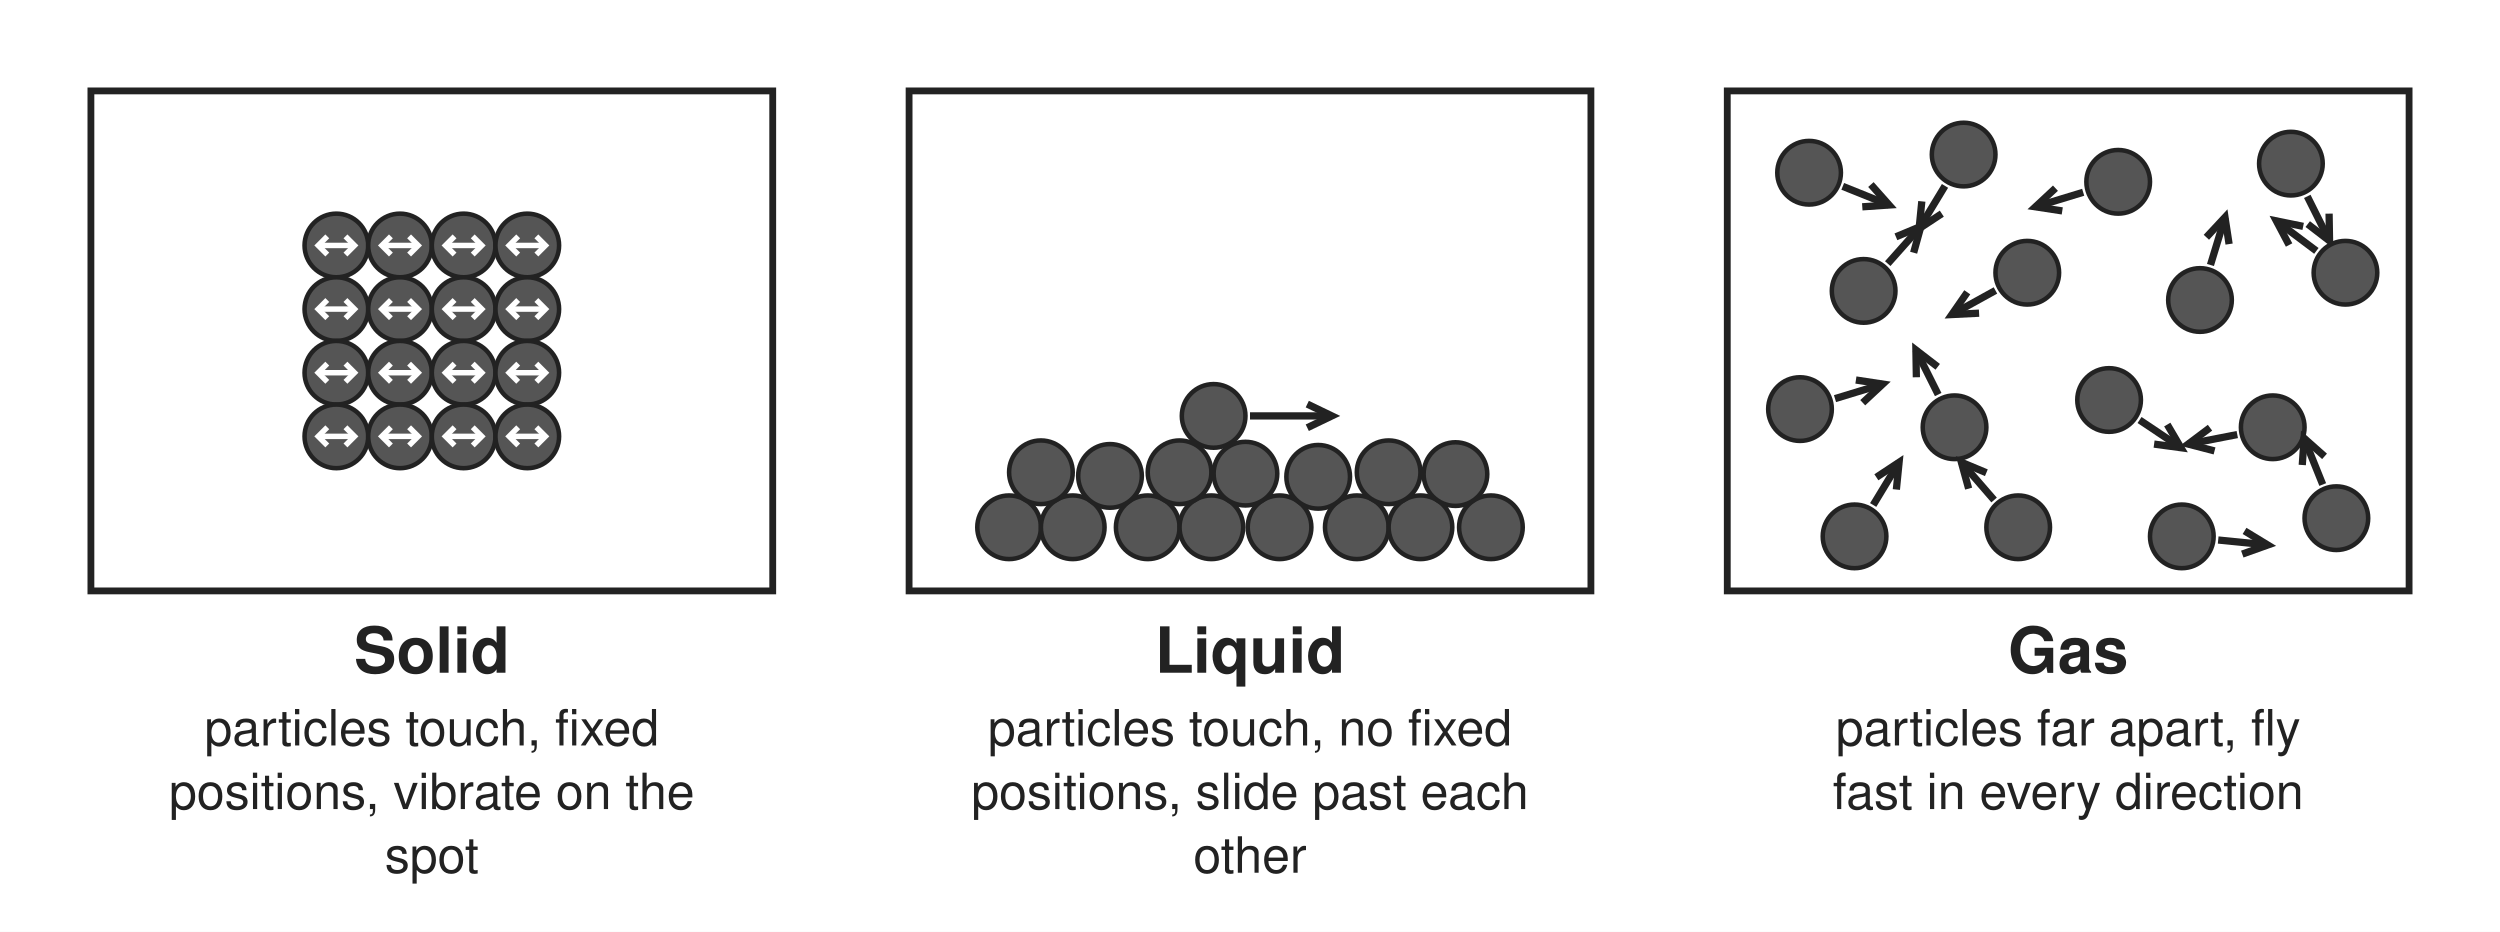
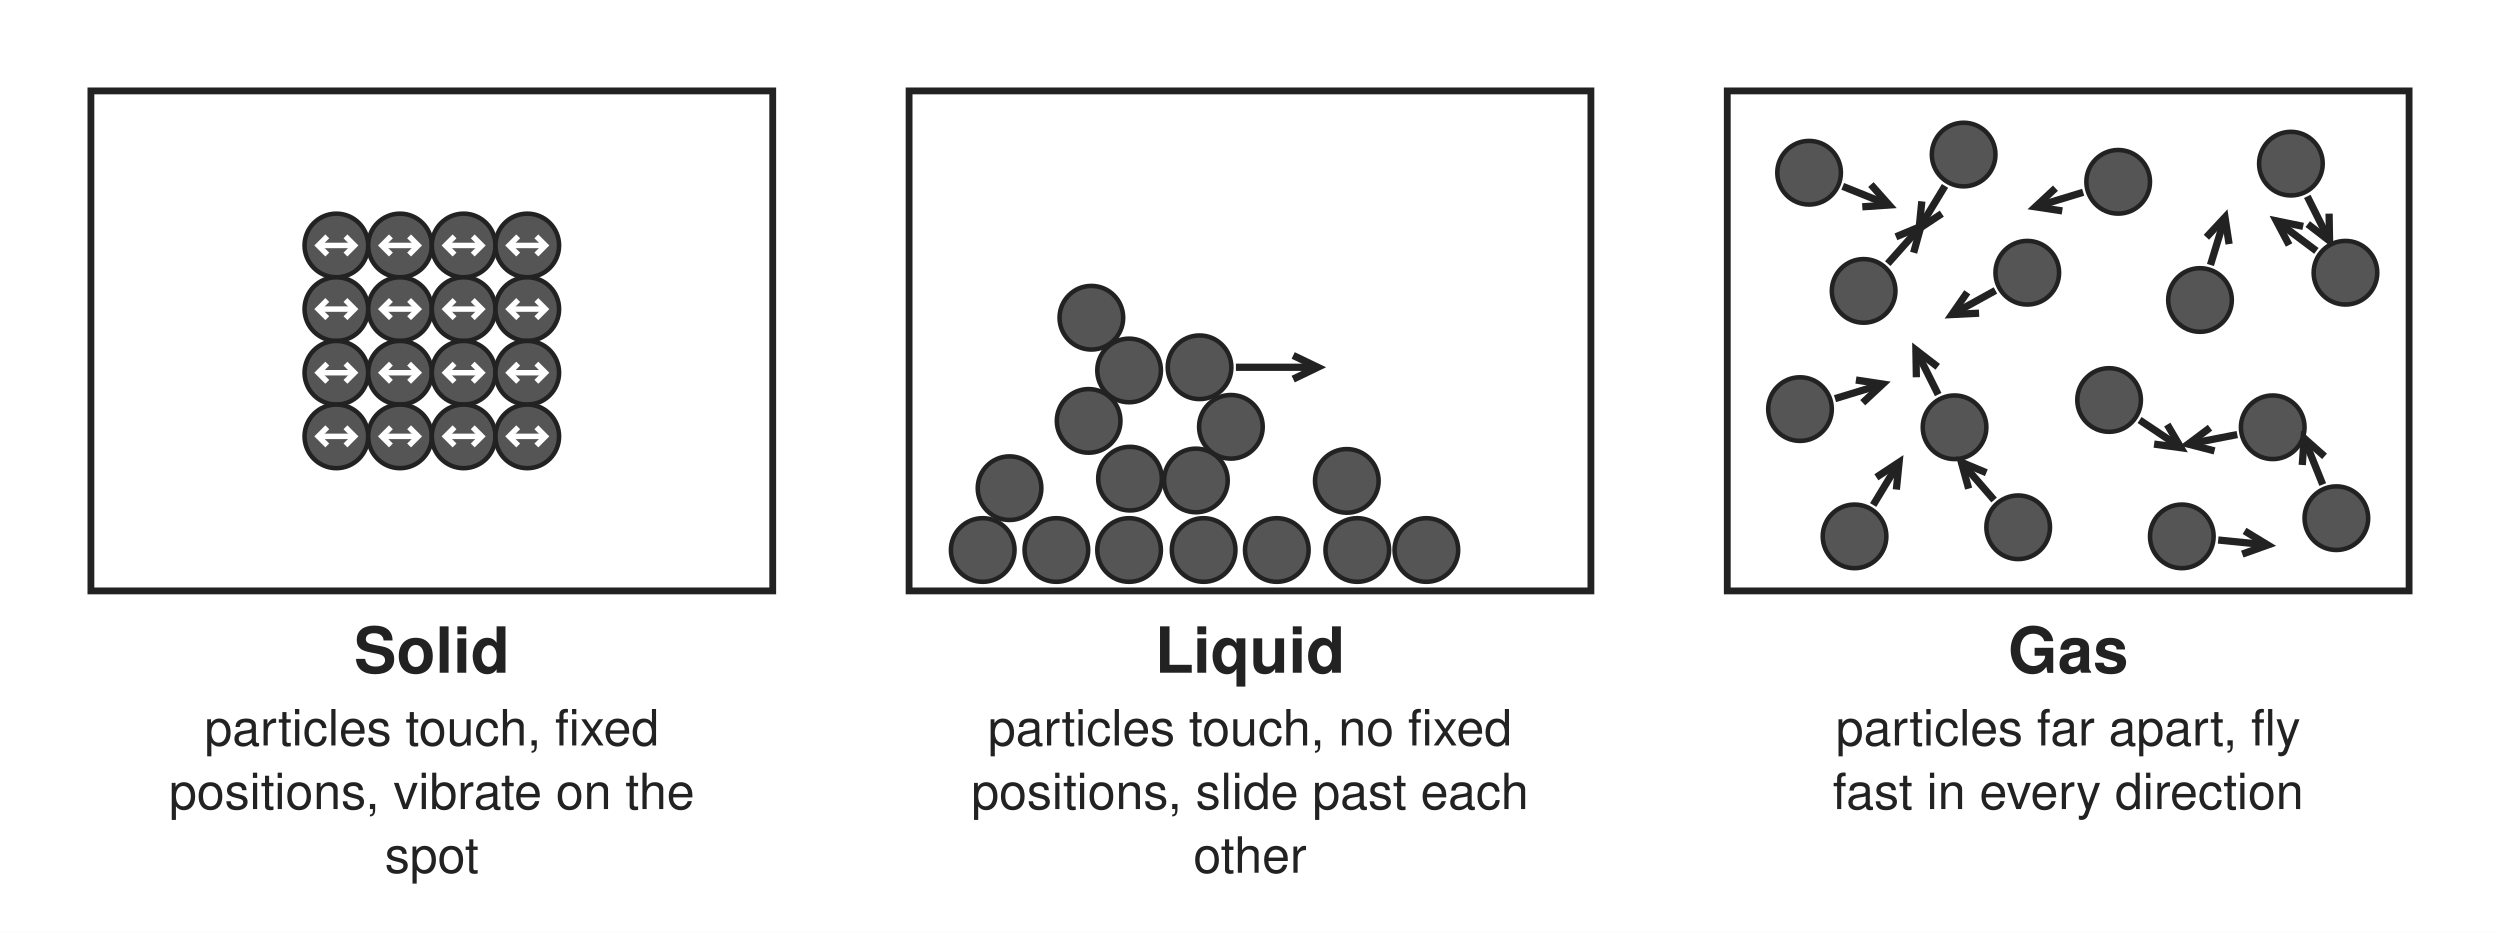
<svg xmlns="http://www.w3.org/2000/svg" viewBox="0 0 550 205" width="100%" role="img" aria-label="Three particle boxes: solid, liquid and gas, drawn with the same particles" font-family="Helvetica,Arial,sans-serif" font-size="13" fill="#222">
  <rect width="550" height="205" fill="#ffffff" />
  <rect x="20" y="20" width="150" height="110" fill="#ffffff" stroke="#222" stroke-width="1.5" />
  <text x="95.0" y="148" text-anchor="middle" font-size="14" font-weight="bold" fill="#222">Solid</text>
  <text x="95.0" y="164" text-anchor="middle" font-size="11" font-weight="normal" fill="#222">particles touch, fixed</text>
  <text x="95.0" y="178" text-anchor="middle" font-size="11" font-weight="normal" fill="#222">positions, vibrate on the</text>
  <text x="95.0" y="192" text-anchor="middle" font-size="11" font-weight="normal" fill="#222">spot</text>
  <circle cx="74.0" cy="54.0" r="7" fill="#555" stroke="#222" stroke-width="1" />
  <line x1="70.0" y1="54.0" x2="78.0" y2="54.0" stroke="#ffffff" stroke-width="1.2" />
  <polyline points="72.0,52.0 70.0,54.0 72.0,56.0" fill="none" stroke="#ffffff" stroke-width="1.2" />
  <polyline points="76.0,52.0 78.0,54.0 76.0,56.0" fill="none" stroke="#ffffff" stroke-width="1.2" />
  <circle cx="74.0" cy="68.0" r="7" fill="#555" stroke="#222" stroke-width="1" />
  <line x1="70.0" y1="68.0" x2="78.0" y2="68.0" stroke="#ffffff" stroke-width="1.2" />
  <polyline points="72.0,66.0 70.0,68.0 72.0,70.0" fill="none" stroke="#ffffff" stroke-width="1.2" />
  <polyline points="76.0,66.0 78.0,68.0 76.0,70.0" fill="none" stroke="#ffffff" stroke-width="1.2" />
  <circle cx="74.0" cy="82.0" r="7" fill="#555" stroke="#222" stroke-width="1" />
  <line x1="70.0" y1="82.0" x2="78.0" y2="82.0" stroke="#ffffff" stroke-width="1.2" />
  <polyline points="72.0,80.0 70.0,82.0 72.0,84.0" fill="none" stroke="#ffffff" stroke-width="1.2" />
  <polyline points="76.0,80.0 78.0,82.0 76.0,84.0" fill="none" stroke="#ffffff" stroke-width="1.2" />
  <circle cx="74.0" cy="96.0" r="7" fill="#555" stroke="#222" stroke-width="1" />
  <line x1="70.0" y1="96.0" x2="78.0" y2="96.0" stroke="#ffffff" stroke-width="1.2" />
  <polyline points="72.0,94.0 70.0,96.0 72.0,98.0" fill="none" stroke="#ffffff" stroke-width="1.2" />
  <polyline points="76.0,94.0 78.0,96.0 76.0,98.0" fill="none" stroke="#ffffff" stroke-width="1.2" />
  <circle cx="88.0" cy="54.0" r="7" fill="#555" stroke="#222" stroke-width="1" />
  <line x1="84.0" y1="54.0" x2="92.0" y2="54.0" stroke="#ffffff" stroke-width="1.2" />
  <polyline points="86.0,52.0 84.0,54.0 86.0,56.0" fill="none" stroke="#ffffff" stroke-width="1.2" />
  <polyline points="90.0,52.0 92.0,54.0 90.0,56.0" fill="none" stroke="#ffffff" stroke-width="1.2" />
  <circle cx="88.0" cy="68.0" r="7" fill="#555" stroke="#222" stroke-width="1" />
  <line x1="84.0" y1="68.0" x2="92.0" y2="68.0" stroke="#ffffff" stroke-width="1.2" />
  <polyline points="86.0,66.0 84.0,68.0 86.0,70.0" fill="none" stroke="#ffffff" stroke-width="1.2" />
  <polyline points="90.0,66.0 92.0,68.0 90.0,70.0" fill="none" stroke="#ffffff" stroke-width="1.2" />
  <circle cx="88.0" cy="82.0" r="7" fill="#555" stroke="#222" stroke-width="1" />
  <line x1="84.0" y1="82.0" x2="92.0" y2="82.0" stroke="#ffffff" stroke-width="1.2" />
  <polyline points="86.0,80.0 84.0,82.0 86.0,84.0" fill="none" stroke="#ffffff" stroke-width="1.2" />
  <polyline points="90.0,80.0 92.0,82.0 90.0,84.0" fill="none" stroke="#ffffff" stroke-width="1.2" />
  <circle cx="88.0" cy="96.0" r="7" fill="#555" stroke="#222" stroke-width="1" />
  <line x1="84.0" y1="96.0" x2="92.0" y2="96.0" stroke="#ffffff" stroke-width="1.2" />
  <polyline points="86.0,94.0 84.0,96.0 86.0,98.0" fill="none" stroke="#ffffff" stroke-width="1.2" />
  <polyline points="90.0,94.0 92.0,96.0 90.0,98.0" fill="none" stroke="#ffffff" stroke-width="1.2" />
  <circle cx="102.0" cy="54.0" r="7" fill="#555" stroke="#222" stroke-width="1" />
  <line x1="98.0" y1="54.0" x2="106.0" y2="54.0" stroke="#ffffff" stroke-width="1.2" />
  <polyline points="100.0,52.0 98.0,54.0 100.0,56.0" fill="none" stroke="#ffffff" stroke-width="1.2" />
  <polyline points="104.0,52.0 106.0,54.0 104.0,56.0" fill="none" stroke="#ffffff" stroke-width="1.2" />
  <circle cx="102.0" cy="68.0" r="7" fill="#555" stroke="#222" stroke-width="1" />
  <line x1="98.0" y1="68.0" x2="106.0" y2="68.0" stroke="#ffffff" stroke-width="1.2" />
  <polyline points="100.0,66.0 98.0,68.0 100.0,70.0" fill="none" stroke="#ffffff" stroke-width="1.2" />
  <polyline points="104.0,66.0 106.0,68.0 104.0,70.0" fill="none" stroke="#ffffff" stroke-width="1.2" />
  <circle cx="102.0" cy="82.0" r="7" fill="#555" stroke="#222" stroke-width="1" />
  <line x1="98.0" y1="82.0" x2="106.0" y2="82.0" stroke="#ffffff" stroke-width="1.2" />
  <polyline points="100.0,80.0 98.0,82.0 100.0,84.0" fill="none" stroke="#ffffff" stroke-width="1.2" />
  <polyline points="104.0,80.0 106.0,82.0 104.0,84.0" fill="none" stroke="#ffffff" stroke-width="1.2" />
  <circle cx="102.0" cy="96.0" r="7" fill="#555" stroke="#222" stroke-width="1" />
  <line x1="98.0" y1="96.0" x2="106.0" y2="96.0" stroke="#ffffff" stroke-width="1.2" />
  <polyline points="100.0,94.0 98.0,96.0 100.0,98.0" fill="none" stroke="#ffffff" stroke-width="1.2" />
  <polyline points="104.0,94.0 106.0,96.0 104.0,98.0" fill="none" stroke="#ffffff" stroke-width="1.2" />
  <circle cx="116.0" cy="54.0" r="7" fill="#555" stroke="#222" stroke-width="1" />
  <line x1="112.0" y1="54.0" x2="120.0" y2="54.0" stroke="#ffffff" stroke-width="1.2" />
  <polyline points="114.0,52.0 112.0,54.0 114.0,56.0" fill="none" stroke="#ffffff" stroke-width="1.2" />
  <polyline points="118.0,52.0 120.0,54.0 118.0,56.0" fill="none" stroke="#ffffff" stroke-width="1.2" />
  <circle cx="116.0" cy="68.0" r="7" fill="#555" stroke="#222" stroke-width="1" />
  <line x1="112.0" y1="68.0" x2="120.0" y2="68.0" stroke="#ffffff" stroke-width="1.2" />
  <polyline points="114.0,66.0 112.0,68.0 114.0,70.0" fill="none" stroke="#ffffff" stroke-width="1.2" />
  <polyline points="118.0,66.0 120.0,68.0 118.0,70.0" fill="none" stroke="#ffffff" stroke-width="1.2" />
  <circle cx="116.0" cy="82.0" r="7" fill="#555" stroke="#222" stroke-width="1" />
  <line x1="112.0" y1="82.0" x2="120.0" y2="82.0" stroke="#ffffff" stroke-width="1.2" />
  <polyline points="114.0,80.0 112.0,82.0 114.0,84.0" fill="none" stroke="#ffffff" stroke-width="1.2" />
  <polyline points="118.0,80.0 120.0,82.0 118.0,84.0" fill="none" stroke="#ffffff" stroke-width="1.2" />
  <circle cx="116.0" cy="96.0" r="7" fill="#555" stroke="#222" stroke-width="1" />
  <line x1="112.0" y1="96.0" x2="120.0" y2="96.0" stroke="#ffffff" stroke-width="1.2" />
  <polyline points="114.0,94.0 112.0,96.0 114.0,98.0" fill="none" stroke="#ffffff" stroke-width="1.2" />
  <polyline points="118.0,94.0 120.0,96.0 118.0,98.0" fill="none" stroke="#ffffff" stroke-width="1.2" />
  <rect x="200" y="20" width="150" height="110" fill="#ffffff" stroke="#222" stroke-width="1.5" />
  <text x="275.0" y="148" text-anchor="middle" font-size="14" font-weight="bold" fill="#222">Liquid</text>
  <text x="275.0" y="164" text-anchor="middle" font-size="11" font-weight="normal" fill="#222">particles touch, no fixed</text>
  <text x="275.0" y="178" text-anchor="middle" font-size="11" font-weight="normal" fill="#222">positions, slide past each</text>
  <text x="275.0" y="192" text-anchor="middle" font-size="11" font-weight="normal" fill="#222">other</text>
-   <circle cx="222.0" cy="116.0" r="7" fill="#555" stroke="#222" stroke-width="1" />
-   <circle cx="236.0" cy="116.0" r="7" fill="#555" stroke="#222" stroke-width="1" />
-   <circle cx="252.5" cy="116.0" r="7" fill="#555" stroke="#222" stroke-width="1" />
-   <circle cx="266.5" cy="116.0" r="7" fill="#555" stroke="#222" stroke-width="1" />
-   <circle cx="281.5" cy="116.0" r="7" fill="#555" stroke="#222" stroke-width="1" />
-   <circle cx="298.5" cy="116.0" r="7" fill="#555" stroke="#222" stroke-width="1" />
-   <circle cx="312.5" cy="116.0" r="7" fill="#555" stroke="#222" stroke-width="1" />
-   <circle cx="328.0" cy="116.0" r="7" fill="#555" stroke="#222" stroke-width="1" />
-   <circle cx="229.0" cy="103.9" r="7" fill="#555" stroke="#222" stroke-width="1" />
-   <circle cx="244.2" cy="104.7" r="7" fill="#555" stroke="#222" stroke-width="1" />
-   <circle cx="259.5" cy="103.9" r="7" fill="#555" stroke="#222" stroke-width="1" />
-   <circle cx="274.0" cy="104.2" r="7" fill="#555" stroke="#222" stroke-width="1" />
-   <circle cx="290.0" cy="104.9" r="7" fill="#555" stroke="#222" stroke-width="1" />
-   <circle cx="305.5" cy="103.9" r="7" fill="#555" stroke="#222" stroke-width="1" />
-   <circle cx="320.2" cy="104.3" r="7" fill="#555" stroke="#222" stroke-width="1" />
-   <circle cx="267.0" cy="91.5" r="7" fill="#555" stroke="#222" stroke-width="1" />
-   <line x1="275.0" y1="91.5" x2="293.0" y2="91.5" stroke="#222" stroke-width="1.6" />
-   <polyline points="287.6,94.1 293.0,91.5 287.6,88.9" fill="none" stroke="#222" stroke-width="1.6" />
+   <circle cx="216.2" cy="121.0" r="7" fill="#555" stroke="#222" stroke-width="1" />
+   <circle cx="232.4" cy="121.0" r="7" fill="#555" stroke="#222" stroke-width="1" />
+   <circle cx="248.4" cy="121.0" r="7" fill="#555" stroke="#222" stroke-width="1" />
+   <circle cx="264.8" cy="121.0" r="7" fill="#555" stroke="#222" stroke-width="1" />
+   <circle cx="280.9" cy="121.0" r="7" fill="#555" stroke="#222" stroke-width="1" />
+   <circle cx="298.6" cy="121.0" r="7" fill="#555" stroke="#222" stroke-width="1" />
+   <circle cx="313.8" cy="121.0" r="7" fill="#555" stroke="#222" stroke-width="1" />
+   <circle cx="248.6" cy="105.3" r="7" fill="#555" stroke="#222" stroke-width="1" />
+   <circle cx="263.1" cy="105.7" r="7" fill="#555" stroke="#222" stroke-width="1" />
+   <circle cx="222.1" cy="107.4" r="7" fill="#555" stroke="#222" stroke-width="1" />
+   <circle cx="296.3" cy="105.8" r="7" fill="#555" stroke="#222" stroke-width="1" />
+   <circle cx="239.5" cy="92.6" r="7" fill="#555" stroke="#222" stroke-width="1" />
+   <circle cx="270.8" cy="93.9" r="7" fill="#555" stroke="#222" stroke-width="1" />
+   <circle cx="248.4" cy="81.5" r="7" fill="#555" stroke="#222" stroke-width="1" />
+   <circle cx="240.1" cy="69.9" r="7" fill="#555" stroke="#222" stroke-width="1" />
+   <circle cx="263.9" cy="80.8" r="7" fill="#555" stroke="#222" stroke-width="1" />
+   <line x1="271.9" y1="80.8" x2="289.9" y2="80.8" stroke="#222" stroke-width="1.6" />
+   <polyline points="284.5,83.4 289.9,80.8 284.5,78.2" fill="none" stroke="#222" stroke-width="1.6" />
  <rect x="380" y="20" width="150" height="110" fill="#ffffff" stroke="#222" stroke-width="1.5" />
  <text x="455.0" y="148" text-anchor="middle" font-size="14" font-weight="bold" fill="#222">Gas</text>
  <text x="455.0" y="164" text-anchor="middle" font-size="11" font-weight="normal" fill="#222">particles far apart, fly</text>
  <text x="455.0" y="178" text-anchor="middle" font-size="11" font-weight="normal" fill="#222">fast in every direction</text>
  <circle cx="398.0" cy="38.0" r="7" fill="#555" stroke="#222" stroke-width="1" />
  <line x1="405.4" y1="41.0" x2="415.6" y2="45.1" stroke="#222" stroke-width="1.6" />
  <polyline points="409.7,45.5 415.6,45.1 411.6,40.6" fill="none" stroke="#222" stroke-width="1.6" />
  <circle cx="432.0" cy="34.0" r="7" fill="#555" stroke="#222" stroke-width="1" />
  <line x1="427.9" y1="40.9" x2="422.2" y2="50.3" stroke="#222" stroke-width="1.6" />
  <polyline points="422.8,44.3 422.2,50.3 427.2,47.0" fill="none" stroke="#222" stroke-width="1.6" />
  <circle cx="466.0" cy="40.0" r="7" fill="#555" stroke="#222" stroke-width="1" />
  <line x1="458.3" y1="42.3" x2="447.8" y2="45.5" stroke="#222" stroke-width="1.6" />
  <polyline points="452.2,41.4 447.8,45.5 453.7,46.4" fill="none" stroke="#222" stroke-width="1.6" />
  <circle cx="504.0" cy="36.0" r="7" fill="#555" stroke="#222" stroke-width="1" />
  <line x1="507.6" y1="43.2" x2="512.5" y2="53.0" stroke="#222" stroke-width="1.6" />
  <polyline points="507.7,49.3 512.5,53.0 512.4,47.0" fill="none" stroke="#222" stroke-width="1.6" />
  <circle cx="410.0" cy="64.0" r="7" fill="#555" stroke="#222" stroke-width="1" />
  <line x1="415.3" y1="58.0" x2="422.6" y2="49.8" stroke="#222" stroke-width="1.6" />
  <polyline points="421.0,55.6 422.6,49.8 417.1,52.1" fill="none" stroke="#222" stroke-width="1.6" />
  <circle cx="446.0" cy="60.0" r="7" fill="#555" stroke="#222" stroke-width="1" />
  <line x1="439.0" y1="63.9" x2="429.4" y2="69.2" stroke="#222" stroke-width="1.6" />
  <polyline points="432.8,64.3 429.4,69.2 435.4,68.9" fill="none" stroke="#222" stroke-width="1.6" />
  <circle cx="484.0" cy="66.0" r="7" fill="#555" stroke="#222" stroke-width="1" />
  <line x1="486.3" y1="58.3" x2="489.5" y2="47.8" stroke="#222" stroke-width="1.6" />
  <polyline points="490.4,53.7 489.5,47.8 485.4,52.2" fill="none" stroke="#222" stroke-width="1.6" />
  <circle cx="516.0" cy="60.0" r="7" fill="#555" stroke="#222" stroke-width="1" />
  <line x1="509.6" y1="55.2" x2="500.8" y2="48.6" stroke="#222" stroke-width="1.6" />
  <polyline points="506.7,49.8 500.8,48.6 503.6,53.9" fill="none" stroke="#222" stroke-width="1.6" />
  <circle cx="396.0" cy="90.0" r="7" fill="#555" stroke="#222" stroke-width="1" />
  <line x1="403.7" y1="87.7" x2="414.2" y2="84.5" stroke="#222" stroke-width="1.6" />
  <polyline points="409.8,88.6 414.2,84.5 408.3,83.6" fill="none" stroke="#222" stroke-width="1.6" />
  <circle cx="430.0" cy="94.0" r="7" fill="#555" stroke="#222" stroke-width="1" />
  <line x1="426.4" y1="86.8" x2="421.5" y2="77.0" stroke="#222" stroke-width="1.6" />
  <polyline points="426.3,80.7 421.5,77.0 421.6,83.0" fill="none" stroke="#222" stroke-width="1.6" />
  <circle cx="464.0" cy="88.0" r="7" fill="#555" stroke="#222" stroke-width="1" />
  <line x1="470.7" y1="92.4" x2="479.8" y2="98.5" stroke="#222" stroke-width="1.6" />
  <polyline points="473.9,97.7 479.8,98.5 476.8,93.4" fill="none" stroke="#222" stroke-width="1.6" />
  <circle cx="500.0" cy="94.0" r="7" fill="#555" stroke="#222" stroke-width="1" />
  <line x1="492.2" y1="95.6" x2="481.4" y2="97.7" stroke="#222" stroke-width="1.6" />
  <polyline points="486.2,94.1 481.4,97.7 487.2,99.2" fill="none" stroke="#222" stroke-width="1.6" />
  <circle cx="408.0" cy="118.0" r="7" fill="#555" stroke="#222" stroke-width="1" />
  <line x1="412.1" y1="111.1" x2="417.8" y2="101.7" stroke="#222" stroke-width="1.6" />
  <polyline points="417.2,107.7 417.8,101.7 412.8,105.0" fill="none" stroke="#222" stroke-width="1.6" />
  <circle cx="444.0" cy="116.0" r="7" fill="#555" stroke="#222" stroke-width="1" />
  <line x1="438.7" y1="110.0" x2="431.5" y2="101.7" stroke="#222" stroke-width="1.6" />
  <polyline points="437.0,104.0 431.5,101.7 433.1,107.5" fill="none" stroke="#222" stroke-width="1.6" />
  <circle cx="480.0" cy="118.0" r="7" fill="#555" stroke="#222" stroke-width="1" />
  <line x1="488.0" y1="118.8" x2="498.9" y2="119.9" stroke="#222" stroke-width="1.6" />
  <polyline points="493.3,121.9 498.9,119.9 493.8,116.8" fill="none" stroke="#222" stroke-width="1.6" />
  <circle cx="514.0" cy="114.0" r="7" fill="#555" stroke="#222" stroke-width="1" />
  <line x1="511.0" y1="106.6" x2="506.9" y2="96.4" stroke="#222" stroke-width="1.6" />
  <polyline points="511.4,100.4 506.9,96.4 506.5,102.3" fill="none" stroke="#222" stroke-width="1.6" />
</svg>
